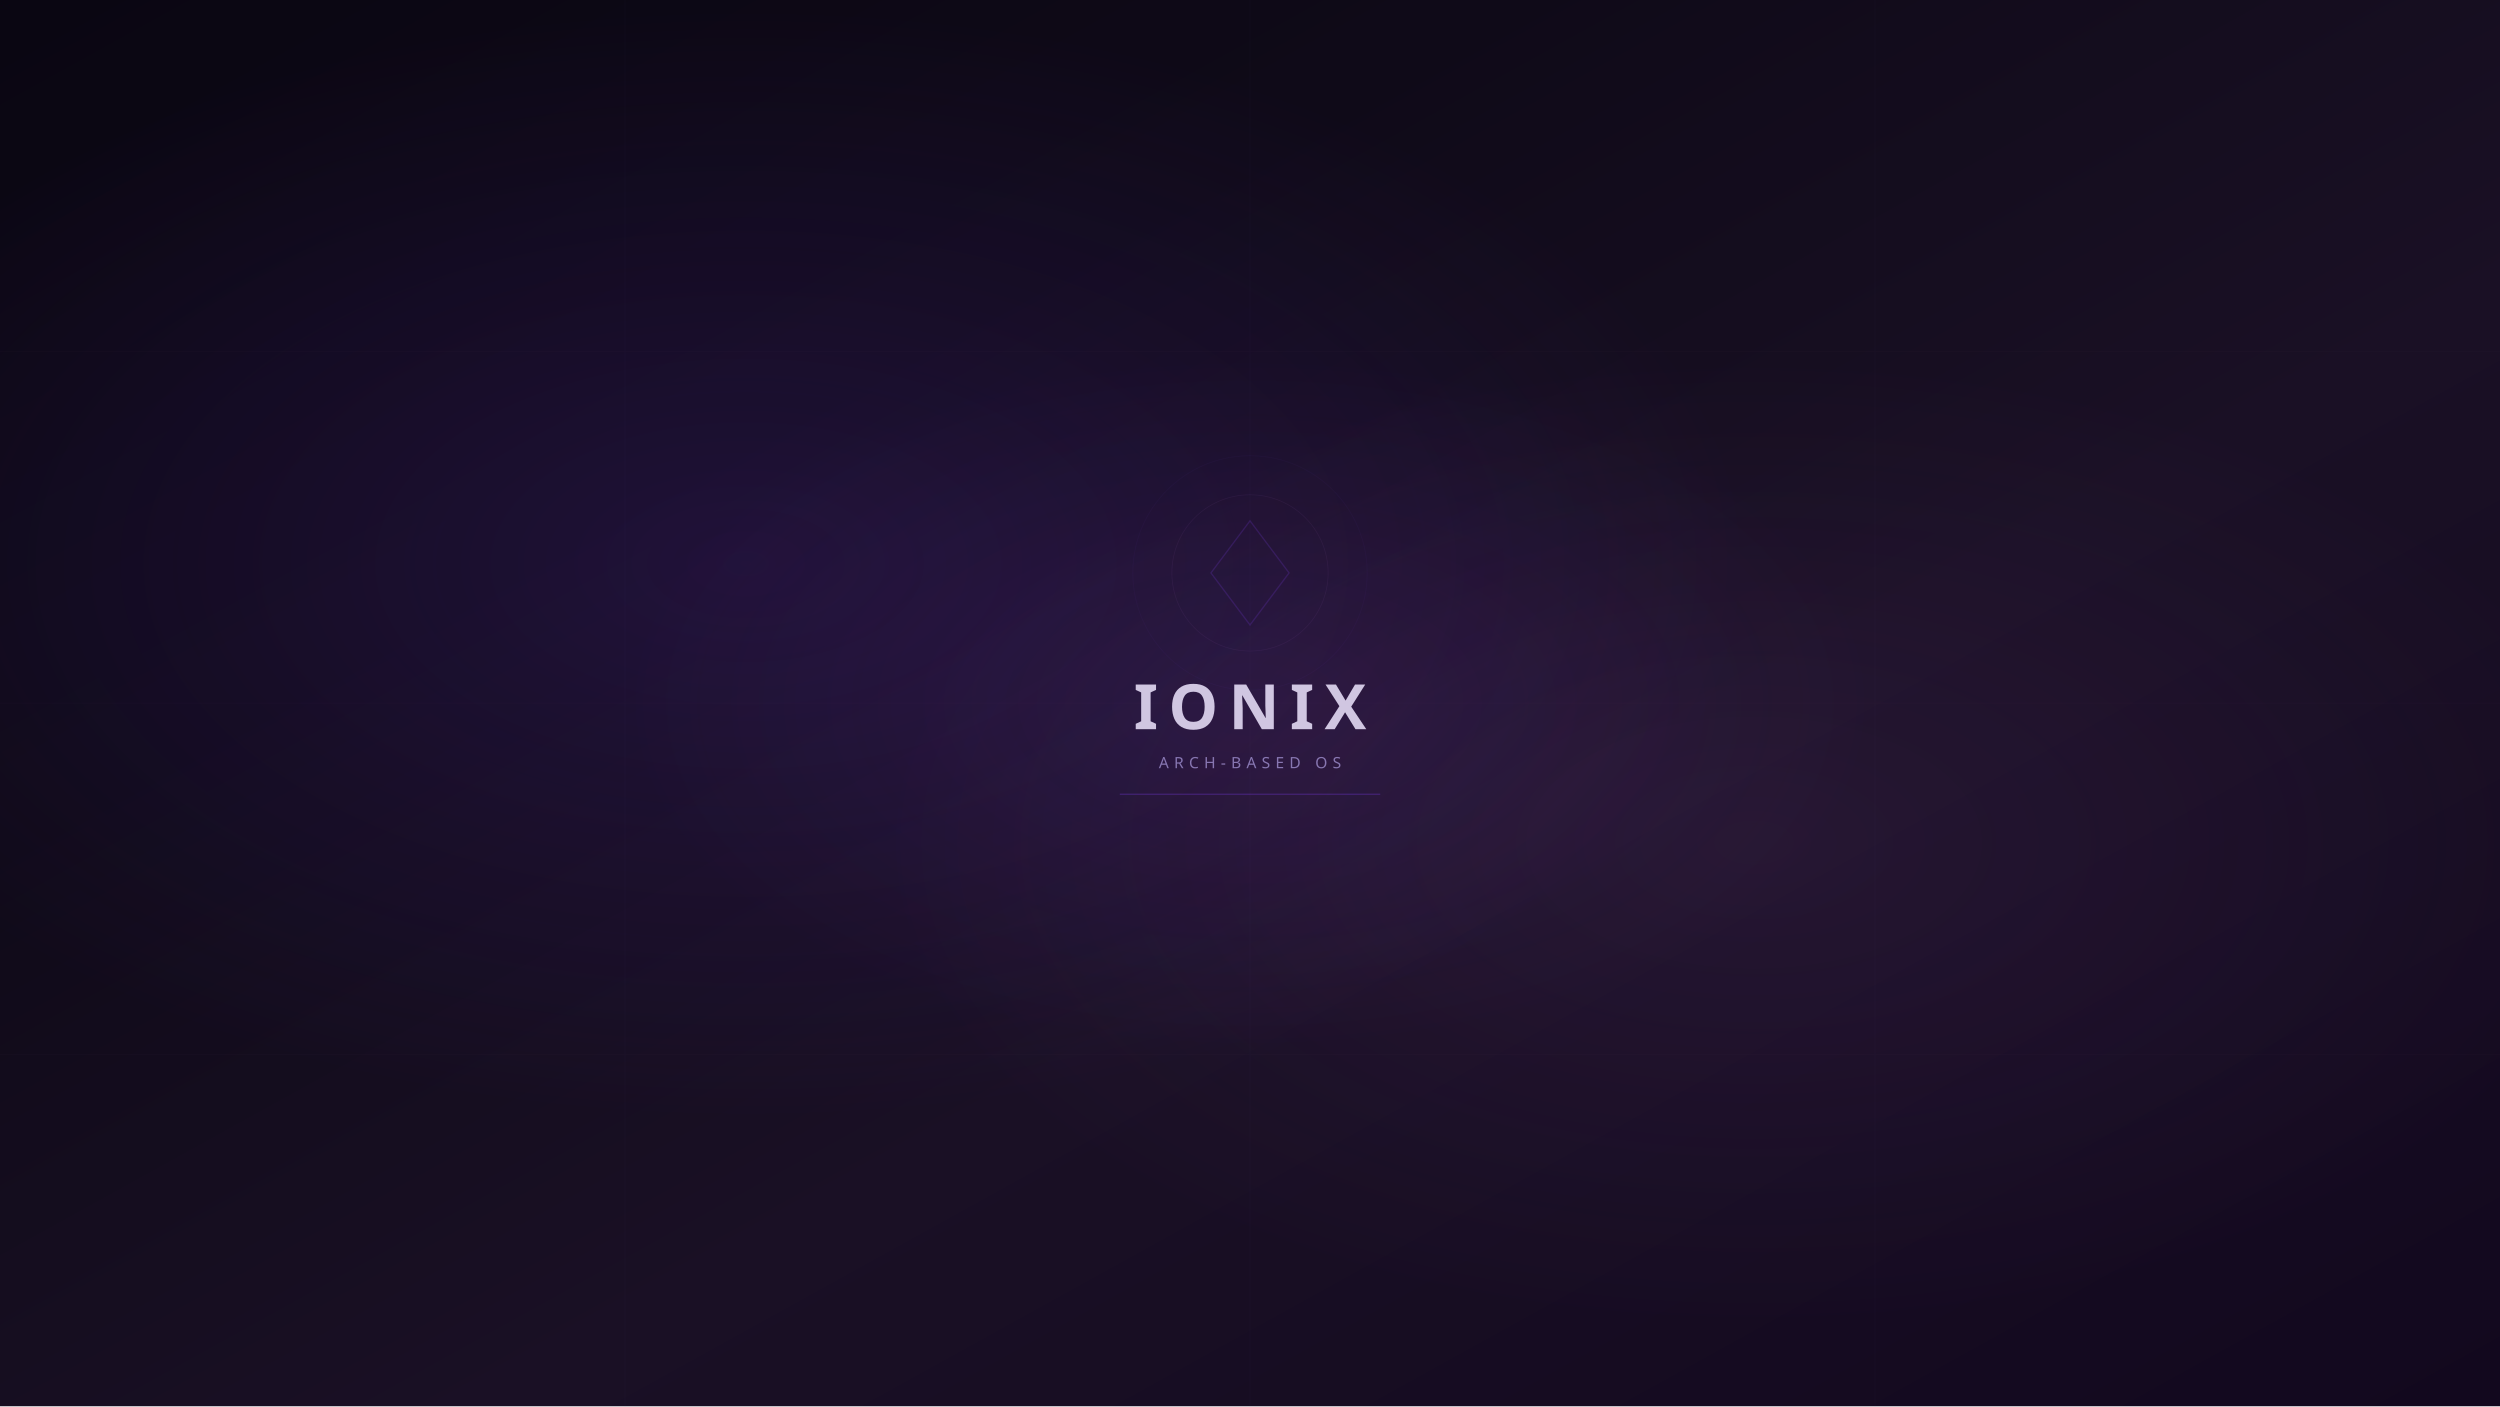
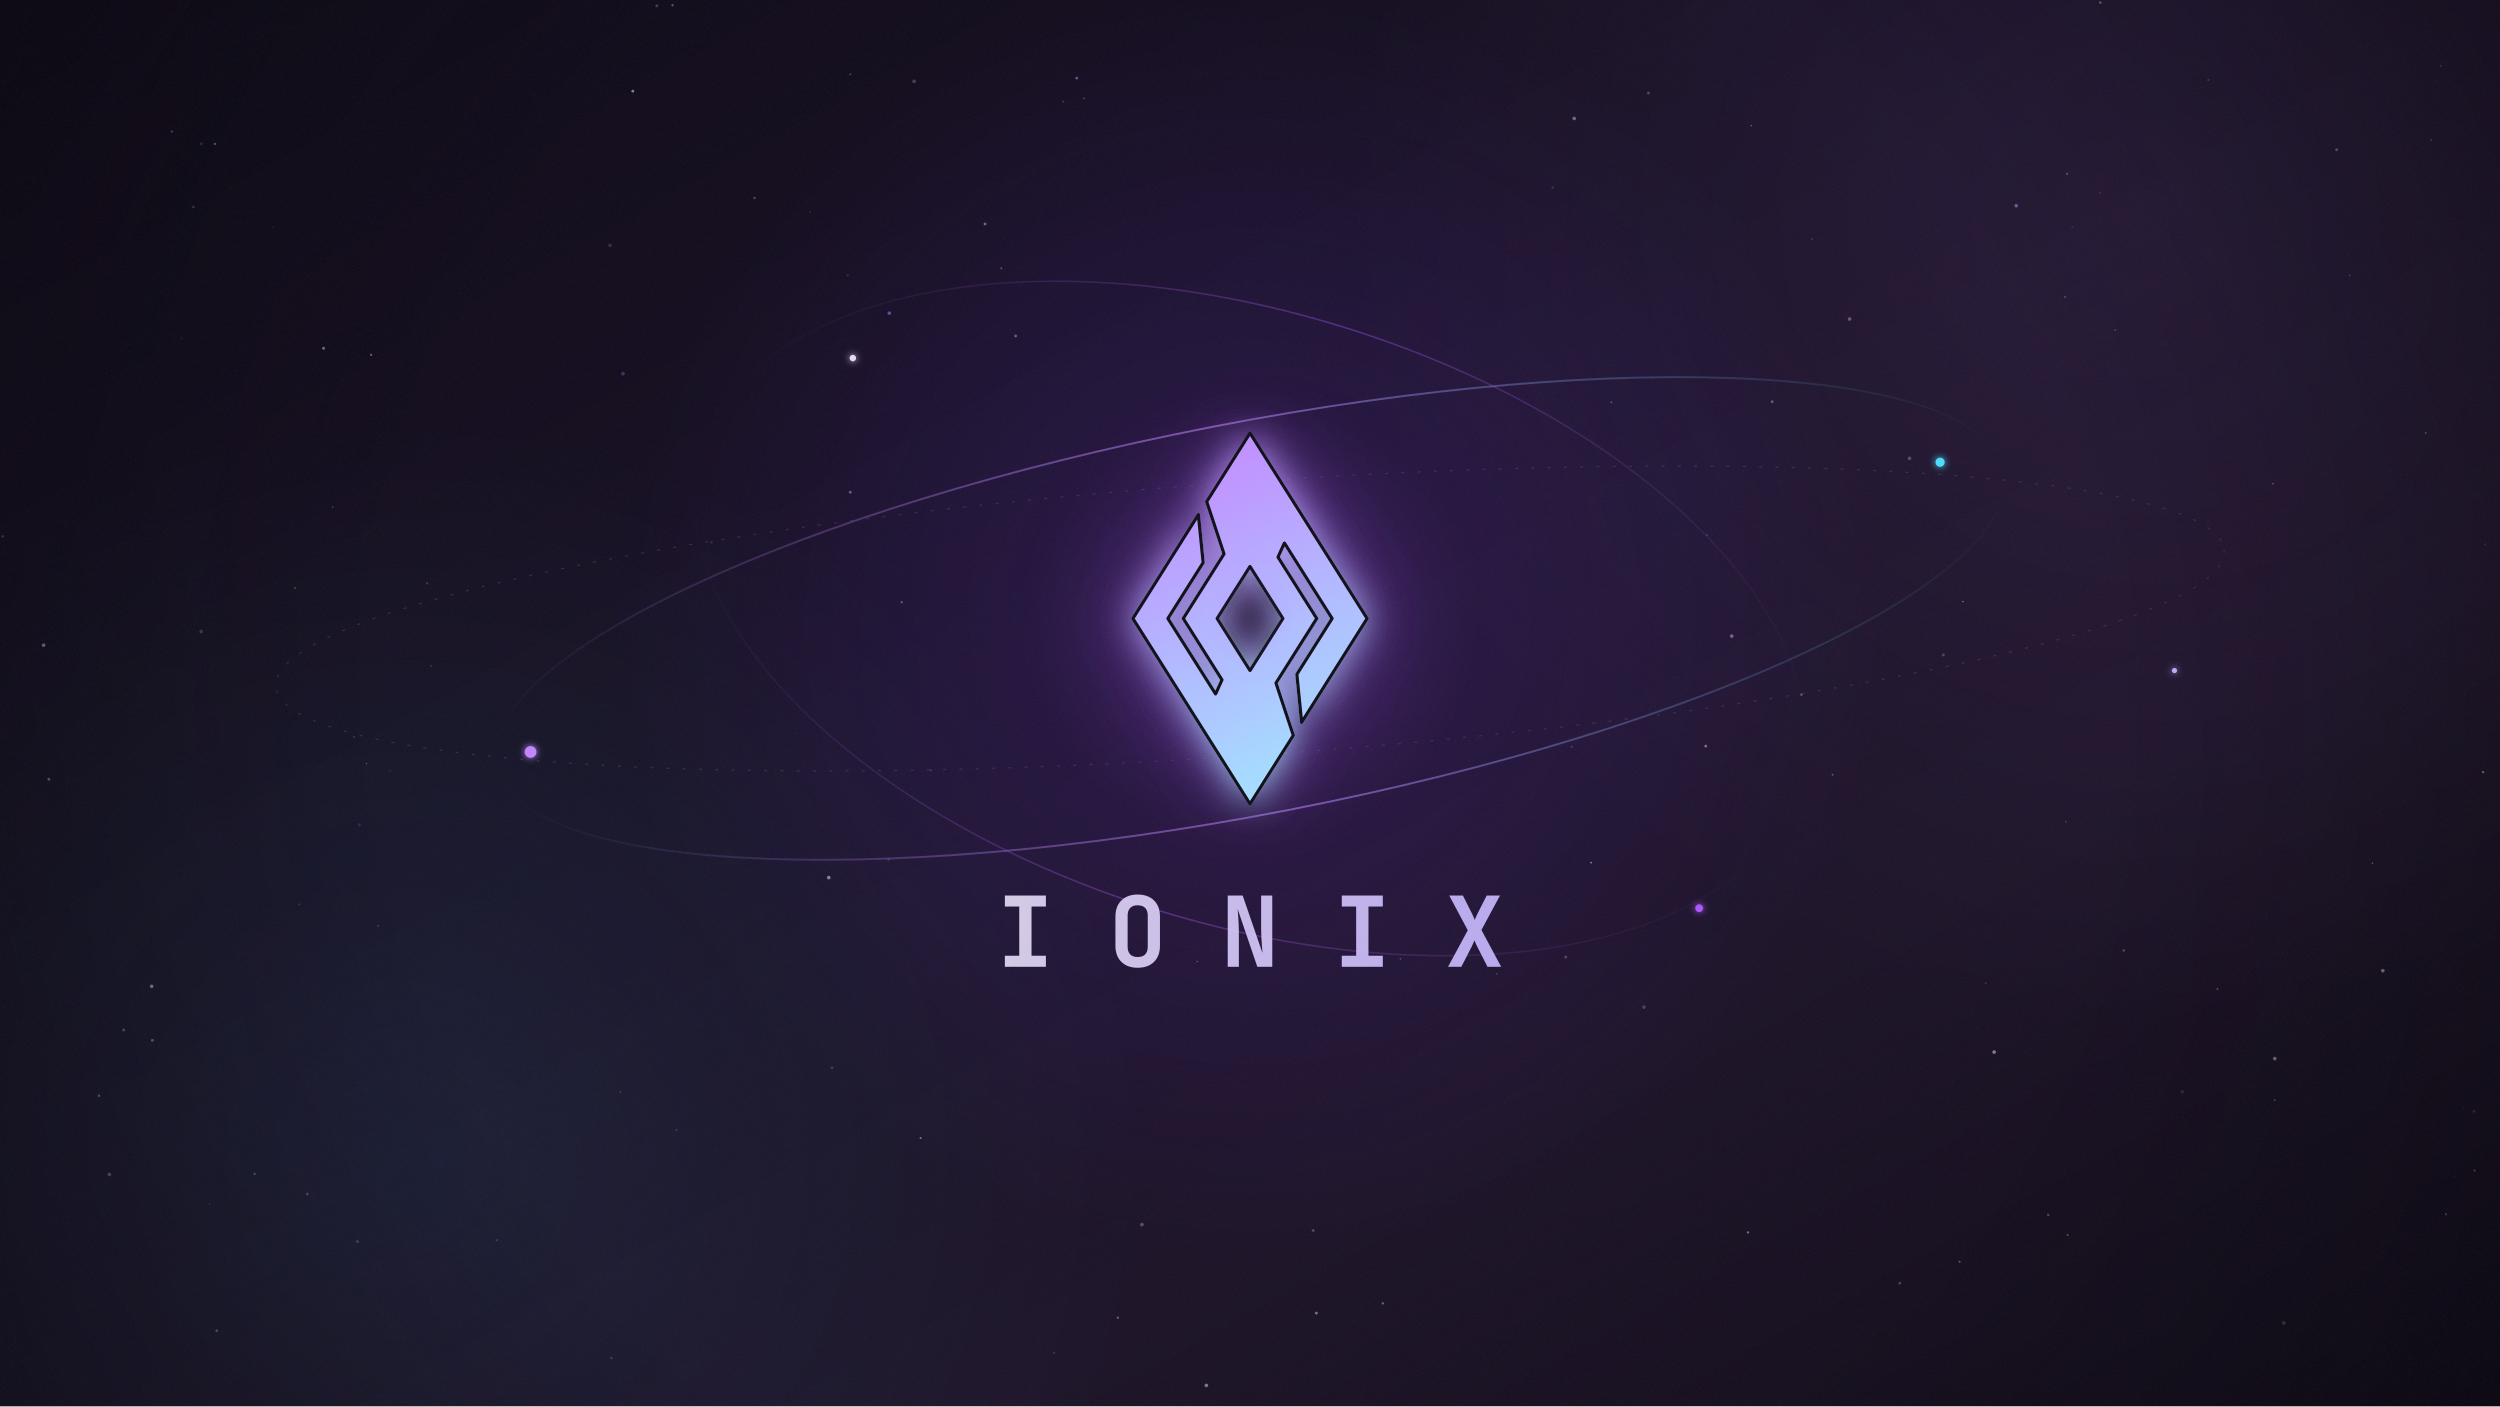
<svg xmlns="http://www.w3.org/2000/svg" viewBox="0 0 3840 2160" width="3840" height="2160">
  <defs>
-     <linearGradient id="bg" x1="0%" y1="0%" x2="100%" y2="100%">
-       <stop offset="0%" style="stop-color:#0a0612" />
-       <stop offset="30%" style="stop-color:#0f0a18" />
-       <stop offset="60%" style="stop-color:#1a1025" />
-       <stop offset="100%" style="stop-color:#12081e" />
-     </linearGradient>
-     <radialGradient id="glow1" cx="30%" cy="40%" r="40%">
-       <stop offset="0%" style="stop-color:#7c3aed;stop-opacity:0.15" />
-       <stop offset="100%" style="stop-color:#7c3aed;stop-opacity:0" />
-     </radialGradient>
-     <radialGradient id="glow2" cx="70%" cy="60%" r="35%">
-       <stop offset="0%" style="stop-color:#9b59b6;stop-opacity:0.1" />
-       <stop offset="100%" style="stop-color:#9b59b6;stop-opacity:0" />
-     </radialGradient>
-     <radialGradient id="glow3" cx="50%" cy="50%" r="25%">
-       <stop offset="0%" style="stop-color:#a855f7;stop-opacity:0.08" />
-       <stop offset="100%" style="stop-color:#a855f7;stop-opacity:0" />
-     </radialGradient>
+     <linearGradient id="bg" x1="0" y1="0" x2="1" y2="1">
+       <stop offset="0" stop-color="#0b0714" />
+       <stop offset="0.45" stop-color="#150d22" />
+       <stop offset="0.7" stop-color="#1a1025" />
+       <stop offset="1" stop-color="#0c0814" />
+     </linearGradient>
+     <radialGradient id="bloom" cx="1920" cy="950" r="980" gradientUnits="userSpaceOnUse">
+       <stop offset="0" stop-color="#a855f7" stop-opacity="0.34" />
+       <stop offset="0.35" stop-color="#7c3aed" stop-opacity="0.13" />
+       <stop offset="1" stop-color="#7c3aed" stop-opacity="0" />
+     </radialGradient>
+     <radialGradient id="cyanGlow" cx="620" cy="1780" r="1150" gradientUnits="userSpaceOnUse">
+       <stop offset="0" stop-color="#48dbfb" stop-opacity="0.075" />
+       <stop offset="1" stop-color="#48dbfb" stop-opacity="0" />
+     </radialGradient>
+     <radialGradient id="violetGlow" cx="3300" cy="330" r="1250" gradientUnits="userSpaceOnUse">
+       <stop offset="0" stop-color="#c084fc" stop-opacity="0.09" />
+       <stop offset="1" stop-color="#c084fc" stop-opacity="0" />
+     </radialGradient>
+     <radialGradient id="vignette" cx="1920" cy="1080.0" r="2400" gradientUnits="userSpaceOnUse">
+       <stop offset="0.55" stop-color="#05030a" stop-opacity="0" />
+       <stop offset="1" stop-color="#05030a" stop-opacity="0.6" />
+     </radialGradient>
+     <linearGradient id="ring1" x1="0" y1="0" x2="1" y2="0">
+       <stop offset="0" stop-color="#c084fc" stop-opacity="0" />
+       <stop offset="0.5" stop-color="#c084fc" stop-opacity="0.55" />
+       <stop offset="1" stop-color="#48dbfb" stop-opacity="0" />
+     </linearGradient>
+     <linearGradient id="ring2" x1="1" y1="0" x2="0" y2="0">
+       <stop offset="0" stop-color="#9b59b6" stop-opacity="0" />
+       <stop offset="0.5" stop-color="#a855f7" stop-opacity="0.38" />
+       <stop offset="1" stop-color="#9b59b6" stop-opacity="0" />
+     </linearGradient>
+     <linearGradient id="gem" gradientUnits="userSpaceOnUse" x1="150" y1="40" x2="362" y2="472">
+       <stop offset="0" stop-color="#c385ff" />
+       <stop offset="1" stop-color="#a0e6ff" />
+     </linearGradient>
+     <linearGradient id="word" x1="0" y1="0" x2="1" y2="0">
+       <stop offset="0" stop-color="#e2d9f3" />
+       <stop offset="1" stop-color="#c4b5fd" />
+     </linearGradient>
+     <filter id="glow" x="-50%" y="-50%" width="200%" height="200%">
+       <feGaussianBlur stdDeviation="22" result="b" />
+       <feMerge>
+         <feMergeNode in="b" />
+         <feMergeNode in="SourceGraphic" />
+       </feMerge>
+     </filter>
+     <filter id="haze" x="-50%" y="-50%" width="200%" height="200%">
+       <feGaussianBlur stdDeviation="46" />
+     </filter>
+     <filter id="spark" x="-300%" y="-300%" width="700%" height="700%">
+       <feGaussianBlur stdDeviation="6" result="b" />
+       <feMerge>
+         <feMergeNode in="b" />
+         <feMergeNode in="SourceGraphic" />
+       </feMerge>
+     </filter>
+     <filter id="grain" x="0" y="0" width="100%" height="100%">
+       <feTurbulence type="fractalNoise" baseFrequency="0.9" numOctaves="2" seed="4" stitchTiles="stitch" />
+       <feColorMatrix type="matrix" values="0 0 0 0 0.85  0 0 0 0 0.8  0 0 0 0 1  0 0 0 0.05 0" />
+     </filter>
  </defs>
  <rect width="3840" height="2160" fill="url(#bg)" />
-   <rect width="3840" height="2160" fill="url(#glow1)" />
-   <rect width="3840" height="2160" fill="url(#glow2)" />
-   <rect width="3840" height="2160" fill="url(#glow3)" />
-   <g opacity="0.03" stroke="#9b59b6" stroke-width="1">
-     <line x1="0" y1="540" x2="3840" y2="540" />
-     <line x1="0" y1="1080" x2="3840" y2="1080" />
-     <line x1="0" y1="1620" x2="3840" y2="1620" />
-     <line x1="960" y1="0" x2="960" y2="2160" />
-     <line x1="1920" y1="0" x2="1920" y2="2160" />
-     <line x1="2880" y1="0" x2="2880" y2="2160" />
-   </g>
-   <polygon points="1920,800 1980,880 1920,960 1860,880" fill="none" stroke="#7c3aed" stroke-width="2" opacity="0.2" />
-   <circle cx="1920" cy="880" r="120" fill="none" stroke="#9b59b6" stroke-width="1" opacity="0.1" />
-   <circle cx="1920" cy="880" r="180" fill="none" stroke="#7c3aed" stroke-width="1" opacity="0.05" />
-   <text x="1920" y="1120" text-anchor="middle" font-family="sans-serif" font-size="96" font-weight="bold" fill="#e2d9f3" letter-spacing="16" opacity="0.9">
-     IONIX
-   </text>
-   <text x="1920" y="1180" text-anchor="middle" font-family="sans-serif" font-size="24" font-weight="300" fill="#c4b5fd" letter-spacing="8" opacity="0.6">
-     ARCH-BASED OS
-   </text>
-   <line x1="1720" y1="1220" x2="2120" y2="1220" stroke="#7c3aed" stroke-width="2" opacity="0.3" />
+   <rect width="3840" height="2160" fill="url(#cyanGlow)" />
+   <rect width="3840" height="2160" fill="url(#violetGlow)" />
+   <rect width="3840" height="2160" fill="url(#bloom)" />
+   <g>
+     <circle cx="1244" cy="326" r="1.2" fill="#e2d9f3" opacity="0.18" />
+     <circle cx="1404" cy="125" r="2.8" fill="#e2d9f3" opacity="0.24" />
+     <circle cx="1665" cy="151" r="1.2" fill="#e2d9f3" opacity="0.37" />
+     <circle cx="3175" cy="267" r="1.5" fill="#e2d9f3" opacity="0.40" />
+     <circle cx="3749" cy="101" r="1.5" fill="#c4b5fd" opacity="0.27" />
+     <circle cx="2151" cy="1473" r="1.2" fill="#c4b5fd" opacity="0.38" />
+     <circle cx="1430" cy="1183" r="1.2" fill="#c4b5fd" opacity="0.38" />
+     <circle cx="2985" cy="1006" r="2.2" fill="#c4b5fd" opacity="0.29" />
+     <circle cx="3050" cy="1510" r="1.5" fill="#c084fc" opacity="0.18" />
+     <circle cx="2017" cy="1890" r="2.2" fill="#e2d9f3" opacity="0.27" />
+     <circle cx="453" cy="903" r="1.8" fill="#e2d9f3" opacity="0.21" />
+     <circle cx="1619" cy="2078" r="1.2" fill="#c084fc" opacity="0.46" />
+     <circle cx="1306" cy="756" r="2.2" fill="#e2d9f3" opacity="0.38" />
+     <circle cx="264" cy="202" r="1.8" fill="#e2d9f3" opacity="0.34" />
+     <circle cx="233" cy="1515" r="2.8" fill="#e2d9f3" opacity="0.55" />
+     <circle cx="1093" cy="833" r="1.8" fill="#e2d9f3" opacity="0.16" />
+     <circle cx="1365" cy="1320" r="2.2" fill="#c084fc" opacity="0.17" />
+     <circle cx="497" cy="535" r="2.2" fill="#e2d9f3" opacity="0.52" />
+     <circle cx="309" cy="970" r="2.8" fill="#c4b5fd" opacity="0.26" />
+     <circle cx="3146" cy="1866" r="1.8" fill="#c084fc" opacity="0.43" />
+     <circle cx="2622" cy="822" r="1.5" fill="#c4b5fd" opacity="0.21" />
+     <circle cx="581" cy="1422" r="1.2" fill="#c4b5fd" opacity="0.34" />
+     <circle cx="1009" cy="9" r="2.2" fill="#c084fc" opacity="0.36" />
+     <circle cx="3660" cy="1491" r="2.8" fill="#e2d9f3" opacity="0.53" />
+     <circle cx="1754" cy="1881" r="2.8" fill="#e2d9f3" opacity="0.31" />
+     <circle cx="1538" cy="412" r="1.5" fill="#e2d9f3" opacity="0.33" />
+     <circle cx="1306" cy="114" r="1.2" fill="#e2d9f3" opacity="0.38" />
+     <circle cx="3644" cy="1326" r="1.2" fill="#e2d9f3" opacity="0.50" />
+     <circle cx="570" cy="545" r="1.8" fill="#e2d9f3" opacity="0.39" />
+     <circle cx="472" cy="1834" r="2.2" fill="#c084fc" opacity="0.34" />
+     <circle cx="330" cy="221" r="1.8" fill="#e2d9f3" opacity="0.45" />
+     <circle cx="3183" cy="349" r="1.2" fill="#c084fc" opacity="0.23" />
+     <circle cx="563" cy="1173" r="1.2" fill="#c084fc" opacity="0.45" />
+     <circle cx="3757" cy="1865" r="1.8" fill="#c4b5fd" opacity="0.36" />
+     <circle cx="1366" cy="481" r="2.8" fill="#c084fc" opacity="0.46" />
+     <circle cx="2444" cy="1325" r="1.5" fill="#e2d9f3" opacity="0.47" />
+     <circle cx="2841" cy="490" r="2.8" fill="#e2d9f3" opacity="0.35" />
+     <circle cx="3800" cy="1707" r="2.2" fill="#c084fc" opacity="0.25" />
+     <circle cx="1717" cy="2024" r="1.8" fill="#c084fc" opacity="0.53" />
+     <circle cx="309" cy="221" r="2.2" fill="#c4b5fd" opacity="0.23" />
+     <circle cx="1853" cy="2128" r="2.8" fill="#e2d9f3" opacity="0.49" />
+     <circle cx="3491" cy="743" r="1.2" fill="#e2d9f3" opacity="0.48" />
+     <circle cx="3494" cy="1690" r="1.5" fill="#c4b5fd" opacity="0.34" />
+     <circle cx="333" cy="2044" r="2.2" fill="#e2d9f3" opacity="0.34" />
+     <circle cx="2783" cy="367" r="1.5" fill="#e2d9f3" opacity="0.16" />
+     <circle cx="3097" cy="316" r="2.8" fill="#c084fc" opacity="0.54" />
+     <circle cx="599" cy="1184" r="1.2" fill="#e2d9f3" opacity="0.16" />
+     <circle cx="2022" cy="2017" r="2.2" fill="#c4b5fd" opacity="0.54" />
+     <circle cx="3172" cy="456" r="1.8" fill="#c4b5fd" opacity="0.24" />
+     <circle cx="2933" cy="704" r="2.8" fill="#c4b5fd" opacity="0.32" />
+     <circle cx="234" cy="1598" r="2.2" fill="#e2d9f3" opacity="0.41" />
+     <circle cx="3176" cy="1897" r="1.5" fill="#e2d9f3" opacity="0.36" />
+     <circle cx="3352" cy="1677" r="2.8" fill="#c4b5fd" opacity="0.15" />
+     <circle cx="662" cy="1023" r="1.2" fill="#c084fc" opacity="0.37" />
+     <circle cx="2620" cy="1146" r="2.2" fill="#e2d9f3" opacity="0.46" />
+     <circle cx="3392" cy="123" r="1.5" fill="#e2d9f3" opacity="0.26" />
+     <circle cx="2918" cy="1971" r="2.2" fill="#c4b5fd" opacity="0.28" />
+     <circle cx="2660" cy="977" r="2.8" fill="#c4b5fd" opacity="0.47" />
+     <circle cx="2685" cy="1893" r="1.8" fill="#c4b5fd" opacity="0.52" />
+     <circle cx="3226" cy="296" r="1.2" fill="#c084fc" opacity="0.31" />
+     <circle cx="279" cy="520" r="1.2" fill="#c084fc" opacity="0.24" />
+     <circle cx="3010" cy="1938" r="1.5" fill="#c084fc" opacity="0.53" />
+     <circle cx="549" cy="1907" r="2.2" fill="#e2d9f3" opacity="0.24" />
+     <circle cx="3801" cy="1798" r="1.5" fill="#e2d9f3" opacity="0.43" />
+     <circle cx="1302" cy="423" r="1.8" fill="#c084fc" opacity="0.19" />
+     <circle cx="75" cy="1197" r="2.2" fill="#e2d9f3" opacity="0.43" />
+     <circle cx="1273" cy="1348" r="2.8" fill="#e2d9f3" opacity="0.53" />
+     <circle cx="3783" cy="1703" r="1.2" fill="#c084fc" opacity="0.18" />
+     <circle cx="152" cy="1683" r="1.8" fill="#e2d9f3" opacity="0.45" />
+     <circle cx="3262" cy="1460" r="1.8" fill="#e2d9f3" opacity="0.31" />
+     <circle cx="2690" cy="193" r="1.2" fill="#c4b5fd" opacity="0.47" />
+     <circle cx="1633" cy="156" r="1.2" fill="#c084fc" opacity="0.40" />
+     <circle cx="322" cy="1849" r="1.2" fill="#e2d9f3" opacity="0.26" />
+     <circle cx="2124" cy="2002" r="1.8" fill="#e2d9f3" opacity="0.40" />
+     <circle cx="420" cy="349" r="1.2" fill="#c084fc" opacity="0.22" />
+     <circle cx="2414" cy="1147" r="1.5" fill="#c4b5fd" opacity="0.27" />
+     <circle cx="1039" cy="1736" r="1.8" fill="#e2d9f3" opacity="0.16" />
+     <circle cx="2815" cy="1190" r="1.5" fill="#c4b5fd" opacity="0.36" />
+     <circle cx="3589" cy="230" r="2.2" fill="#e2d9f3" opacity="0.41" />
+     <circle cx="3726" cy="665" r="1.5" fill="#c084fc" opacity="0.54" />
+     <circle cx="763" cy="1905" r="1.5" fill="#c084fc" opacity="0.31" />
+     <circle cx="3770" cy="1808" r="1.2" fill="#c084fc" opacity="0.18" />
+     <circle cx="1654" cy="120" r="2.2" fill="#c084fc" opacity="0.50" />
+     <circle cx="2299" cy="1496" r="1.2" fill="#c4b5fd" opacity="0.33" />
+     <circle cx="1033" cy="8" r="1.8" fill="#c084fc" opacity="0.53" />
+     <circle cx="939" cy="2086" r="1.8" fill="#c4b5fd" opacity="0.24" />
+     <circle cx="4" cy="824" r="2.2" fill="#c4b5fd" opacity="0.26" />
+     <circle cx="953" cy="1677" r="1.2" fill="#e2d9f3" opacity="0.26" />
+     <circle cx="552" cy="1267" r="2.2" fill="#c084fc" opacity="0.16" />
+     <circle cx="2418" cy="182" r="2.8" fill="#c4b5fd" opacity="0.49" />
+     <circle cx="2525" cy="1547" r="2.8" fill="#c084fc" opacity="0.31" />
+     <circle cx="2767" cy="1067" r="1.8" fill="#c4b5fd" opacity="0.44" />
+     <circle cx="168" cy="1804" r="2.8" fill="#c4b5fd" opacity="0.40" />
+     <circle cx="3494" cy="1626" r="2.8" fill="#e2d9f3" opacity="0.48" />
+     <circle cx="3173" cy="1262" r="1.5" fill="#e2d9f3" opacity="0.18" />
+     <circle cx="511" cy="779" r="1.2" fill="#e2d9f3" opacity="0.30" />
+     <circle cx="2405" cy="1470" r="2.2" fill="#e2d9f3" opacity="0.26" />
+     <circle cx="3063" cy="1616" r="2.8" fill="#e2d9f3" opacity="0.51" />
+     <circle cx="2532" cy="143" r="2.2" fill="#e2d9f3" opacity="0.25" />
+     <circle cx="3249" cy="507" r="1.5" fill="#e2d9f3" opacity="0.24" />
+     <circle cx="1839" cy="1477" r="1.2" fill="#c4b5fd" opacity="0.40" />
+     <circle cx="297" cy="318" r="1.8" fill="#c084fc" opacity="0.41" />
+     <circle cx="2385" cy="288" r="2.2" fill="#c084fc" opacity="0.17" />
+     <circle cx="3734" cy="215" r="1.5" fill="#c084fc" opacity="0.42" />
+     <circle cx="2722" cy="617" r="2.2" fill="#e2d9f3" opacity="0.34" />
+     <circle cx="3814" cy="1186" r="1.8" fill="#e2d9f3" opacity="0.54" />
+     <circle cx="67" cy="991" r="2.8" fill="#e2d9f3" opacity="0.54" />
+     <circle cx="3817" cy="836" r="1.5" fill="#e2d9f3" opacity="0.18" />
+     <circle cx="544" cy="1132" r="1.8" fill="#c084fc" opacity="0.20" />
+     <circle cx="3406" cy="1519" r="1.5" fill="#e2d9f3" opacity="0.35" />
+     <circle cx="1513" cy="344" r="2.2" fill="#e2d9f3" opacity="0.42" />
+     <circle cx="1159" cy="304" r="1.8" fill="#e2d9f3" opacity="0.30" />
+     <circle cx="3226" cy="4" r="1.8" fill="#e2d9f3" opacity="0.49" />
+     <circle cx="3609" cy="423" r="1.2" fill="#c084fc" opacity="0.51" />
+     <circle cx="972" cy="140" r="2.2" fill="#e2d9f3" opacity="0.55" />
+     <circle cx="1385" cy="925" r="1.8" fill="#c084fc" opacity="0.49" />
+     <circle cx="391" cy="1803" r="1.8" fill="#c4b5fd" opacity="0.40" />
+     <circle cx="957" cy="574" r="2.8" fill="#c084fc" opacity="0.28" />
+     <circle cx="3015" cy="924" r="1.2" fill="#e2d9f3" opacity="0.47" />
+     <circle cx="3508" cy="2032" r="2.8" fill="#e2d9f3" opacity="0.23" />
+     <circle cx="190" cy="1582" r="2.2" fill="#c4b5fd" opacity="0.40" />
+     <circle cx="2475" cy="618" r="1.2" fill="#c4b5fd" opacity="0.51" />
+     <circle cx="656" cy="896" r="1.8" fill="#c084fc" opacity="0.27" />
+     <circle cx="1560" cy="516" r="2.2" fill="#e2d9f3" opacity="0.37" />
+     <circle cx="460" cy="1389" r="1.2" fill="#e2d9f3" opacity="0.23" />
+     <circle cx="1278" cy="1640" r="2.2" fill="#c4b5fd" opacity="0.21" />
+     <circle cx="937" cy="377" r="2.8" fill="#c4b5fd" opacity="0.19" />
+     <circle cx="1414" cy="1748" r="1.5" fill="#e2d9f3" opacity="0.50" />
+   </g>
+   <g fill="none" stroke-linecap="round">
+     <ellipse cx="1920" cy="950" rx="1180" ry="300" stroke="url(#ring1)" stroke-width="3" transform="rotate(-11 1920 950)" />
+     <ellipse cx="1920" cy="950" rx="880" ry="470" stroke="url(#ring2)" stroke-width="2.4" transform="rotate(17 1920 950)" />
+     <ellipse cx="1920" cy="950" rx="1500" ry="210" stroke="#4a3d60" stroke-opacity="0.55" stroke-width="2" stroke-dasharray="3 22" transform="rotate(-4 1920 950)" />
+   </g>
+   <g filter="url(#spark)">
+     <circle cx="815" cy="1155" r="9" fill="#c084fc" />
+     <circle cx="2980" cy="710" r="7" fill="#48dbfb" />
+     <circle cx="2610" cy="1395" r="6" fill="#a855f7" />
+     <circle cx="1310" cy="550" r="5" fill="#e2d9f3" />
+     <circle cx="3340" cy="1030" r="4" fill="#c4b5fd" />
+   </g>
+   <g transform="translate(1600.0 630.0) scale(1.25)">
+     <path d="M256.0,28.0L202.7,112.4L224.0,176.7L224.0,176.7L173.9,256.0L221.5,331.4L213.7,348.6L155.2,256.0L198.5,187.4L192.6,128.3L112.0,256.0L256.0,484.0L309.3,399.6L288.0,335.3L288.0,335.3L338.1,256.0L290.5,180.6L298.3,163.4L356.8,256.0L313.5,324.6L319.4,383.7L400.0,256.0L256.0,28.0Z" fill="#a855f7" opacity="0.6" filter="url(#haze)" />
+     <path d="M256.0,192.2L296.3,256.0L256.0,319.8L215.7,256.0Z" fill="#0f0a18" />
+     <path d="M256.0,28.0L202.7,112.4L224.0,176.7L224.0,176.7L173.9,256.0L221.5,331.4L213.7,348.6L155.2,256.0L198.5,187.4L192.6,128.3L112.0,256.0L256.0,484.0L309.3,399.6L288.0,335.3L288.0,335.3L338.1,256.0L290.5,180.6L298.3,163.4L356.8,256.0L313.5,324.6L319.4,383.7L400.0,256.0L256.0,28.0ZM256.0,192.2L296.3,256.0L256.0,319.8L215.7,256.0Z" fill="url(#gem)" fill-rule="evenodd" stroke="#0f0a18" stroke-width="4" stroke-linejoin="round" filter="url(#glow)" />
+     <path d="M256.0,208L286,256L256.0,304L226,256Z" fill="#a855f7" opacity="0.14" filter="url(#glow)" />
+   </g>
+   <g transform="translate(1530.0 1485)" opacity="0.92">
+     <path d="M13.5 0.0V-16.95H35.55V-92.55H13.5V-109.5H76.5V-92.55H54.45V-16.95H76.5V0.0Z M217.5 1.5Q201.75 1.5 192.525 -7.5Q183.3 -16.5 183.3 -32.4V-77.1Q183.3 -93.0 192.525 -102.0Q201.75 -111.0 217.5 -111.0Q233.25 -111.0 242.475 -102.0Q251.7 -93.0 251.7 -77.25V-32.4Q251.7 -16.5 242.475 -7.5Q233.25 1.5 217.5 1.5ZM217.5 -15.0Q225.15 -15.0 229.05 -19.125Q232.95 -23.25 232.95 -30.9V-78.6Q232.95 -86.25 229.05 -90.375Q225.15 -94.5 217.5 -94.5Q209.85 -94.5 205.95 -90.375Q202.05 -86.25 202.05 -78.6V-30.9Q202.05 -23.25 205.95 -19.125Q209.85 -15.0 217.5 -15.0Z M355.8 0.0V-109.5H378.75L409.2 -21.0Q408.75 -25.8 408.3 -32.325Q407.85 -38.85 407.475 -45.6Q407.1 -52.35 407.1 -57.6V-109.5H424.2V0.0H401.25L371.1 -88.5Q371.4 -84.15 371.85 -78.0Q372.3 -71.85 372.6 -65.4Q372.9 -58.95 372.9 -53.55V0.0Z M531.0 0.0V-16.95H553.05V-92.55H531.0V-109.5H594.0V-92.55H571.95V-16.95H594.0V0.0Z M694.2 0.0 724.5 -56.1 696.0 -109.5H717.0L730.8 -82.05Q732.3 -79.05 733.5 -76.275Q734.7 -73.5 735.3 -72.0Q735.75 -73.5 736.95 -76.275Q738.15 -79.05 739.65 -82.05L753.6 -109.5H774.0L745.5 -56.55L775.8 0.0H754.8L739.35 -30.3Q737.85 -33.15 736.575 -36.075Q735.3 -39.0 734.7 -40.65Q734.1 -39.0 732.9 -36.15Q731.7 -33.3 730.2 -30.3L714.6 0.0Z" fill="url(#word)" />
+   </g>
+   <rect width="3840" height="2160" fill="url(#vignette)" />
+   <rect width="3840" height="2160" filter="url(#grain)" />
</svg>
